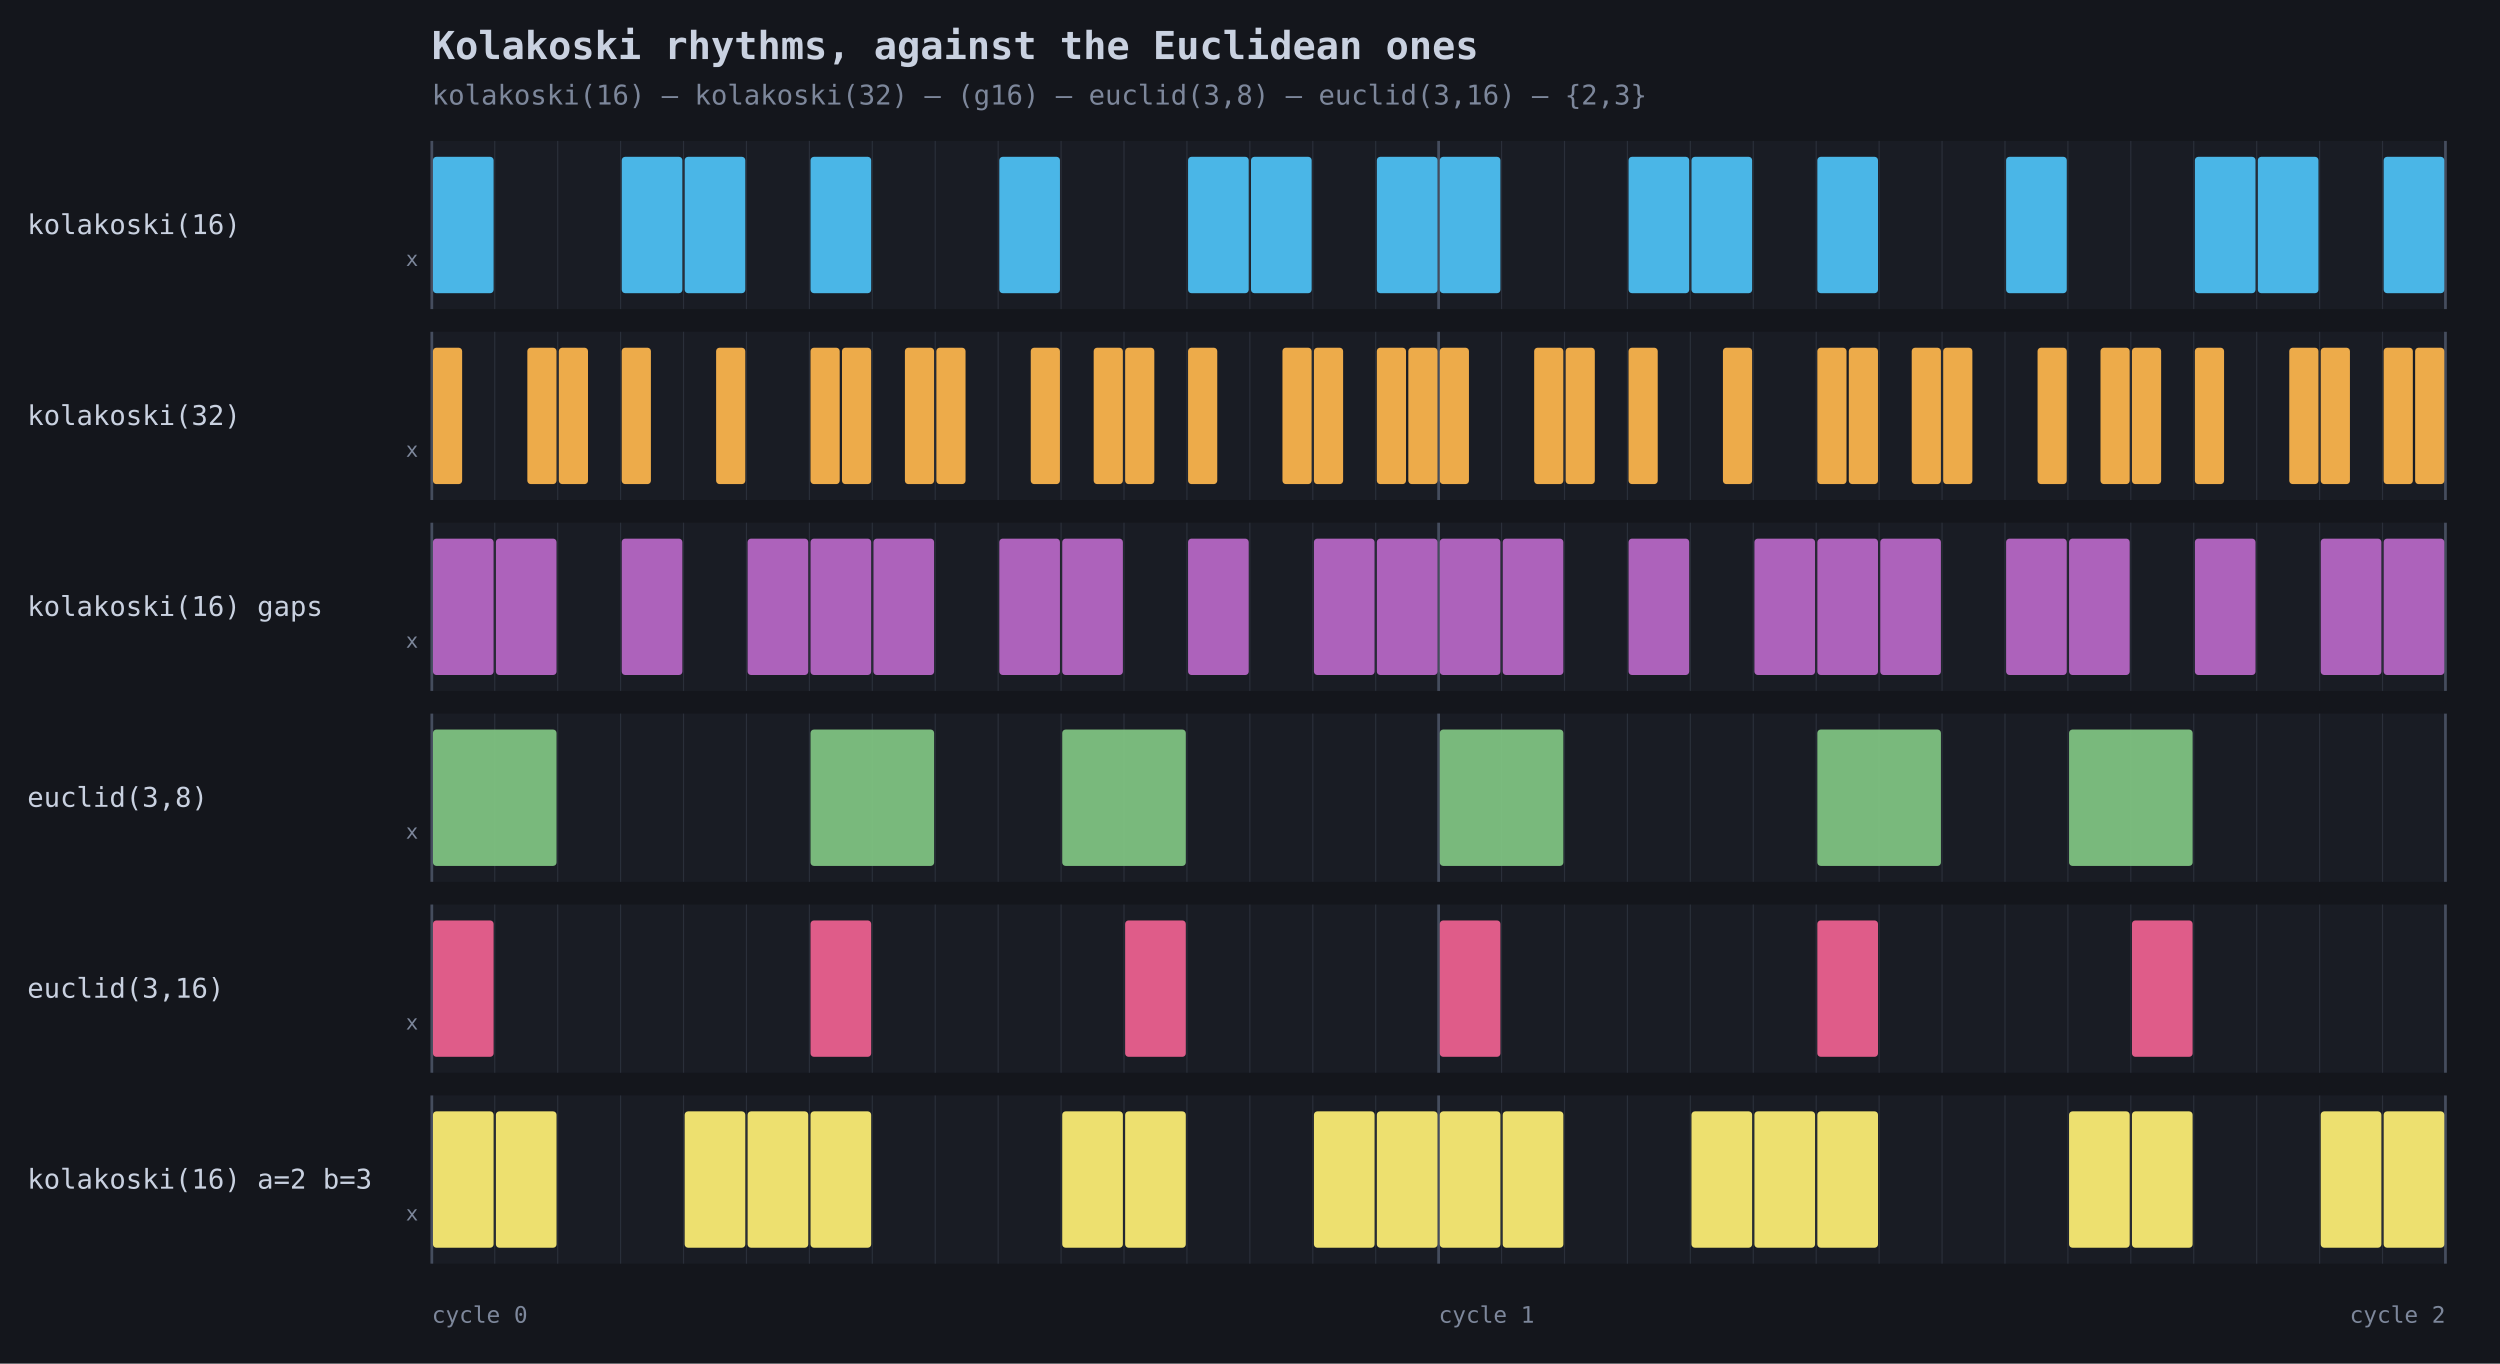
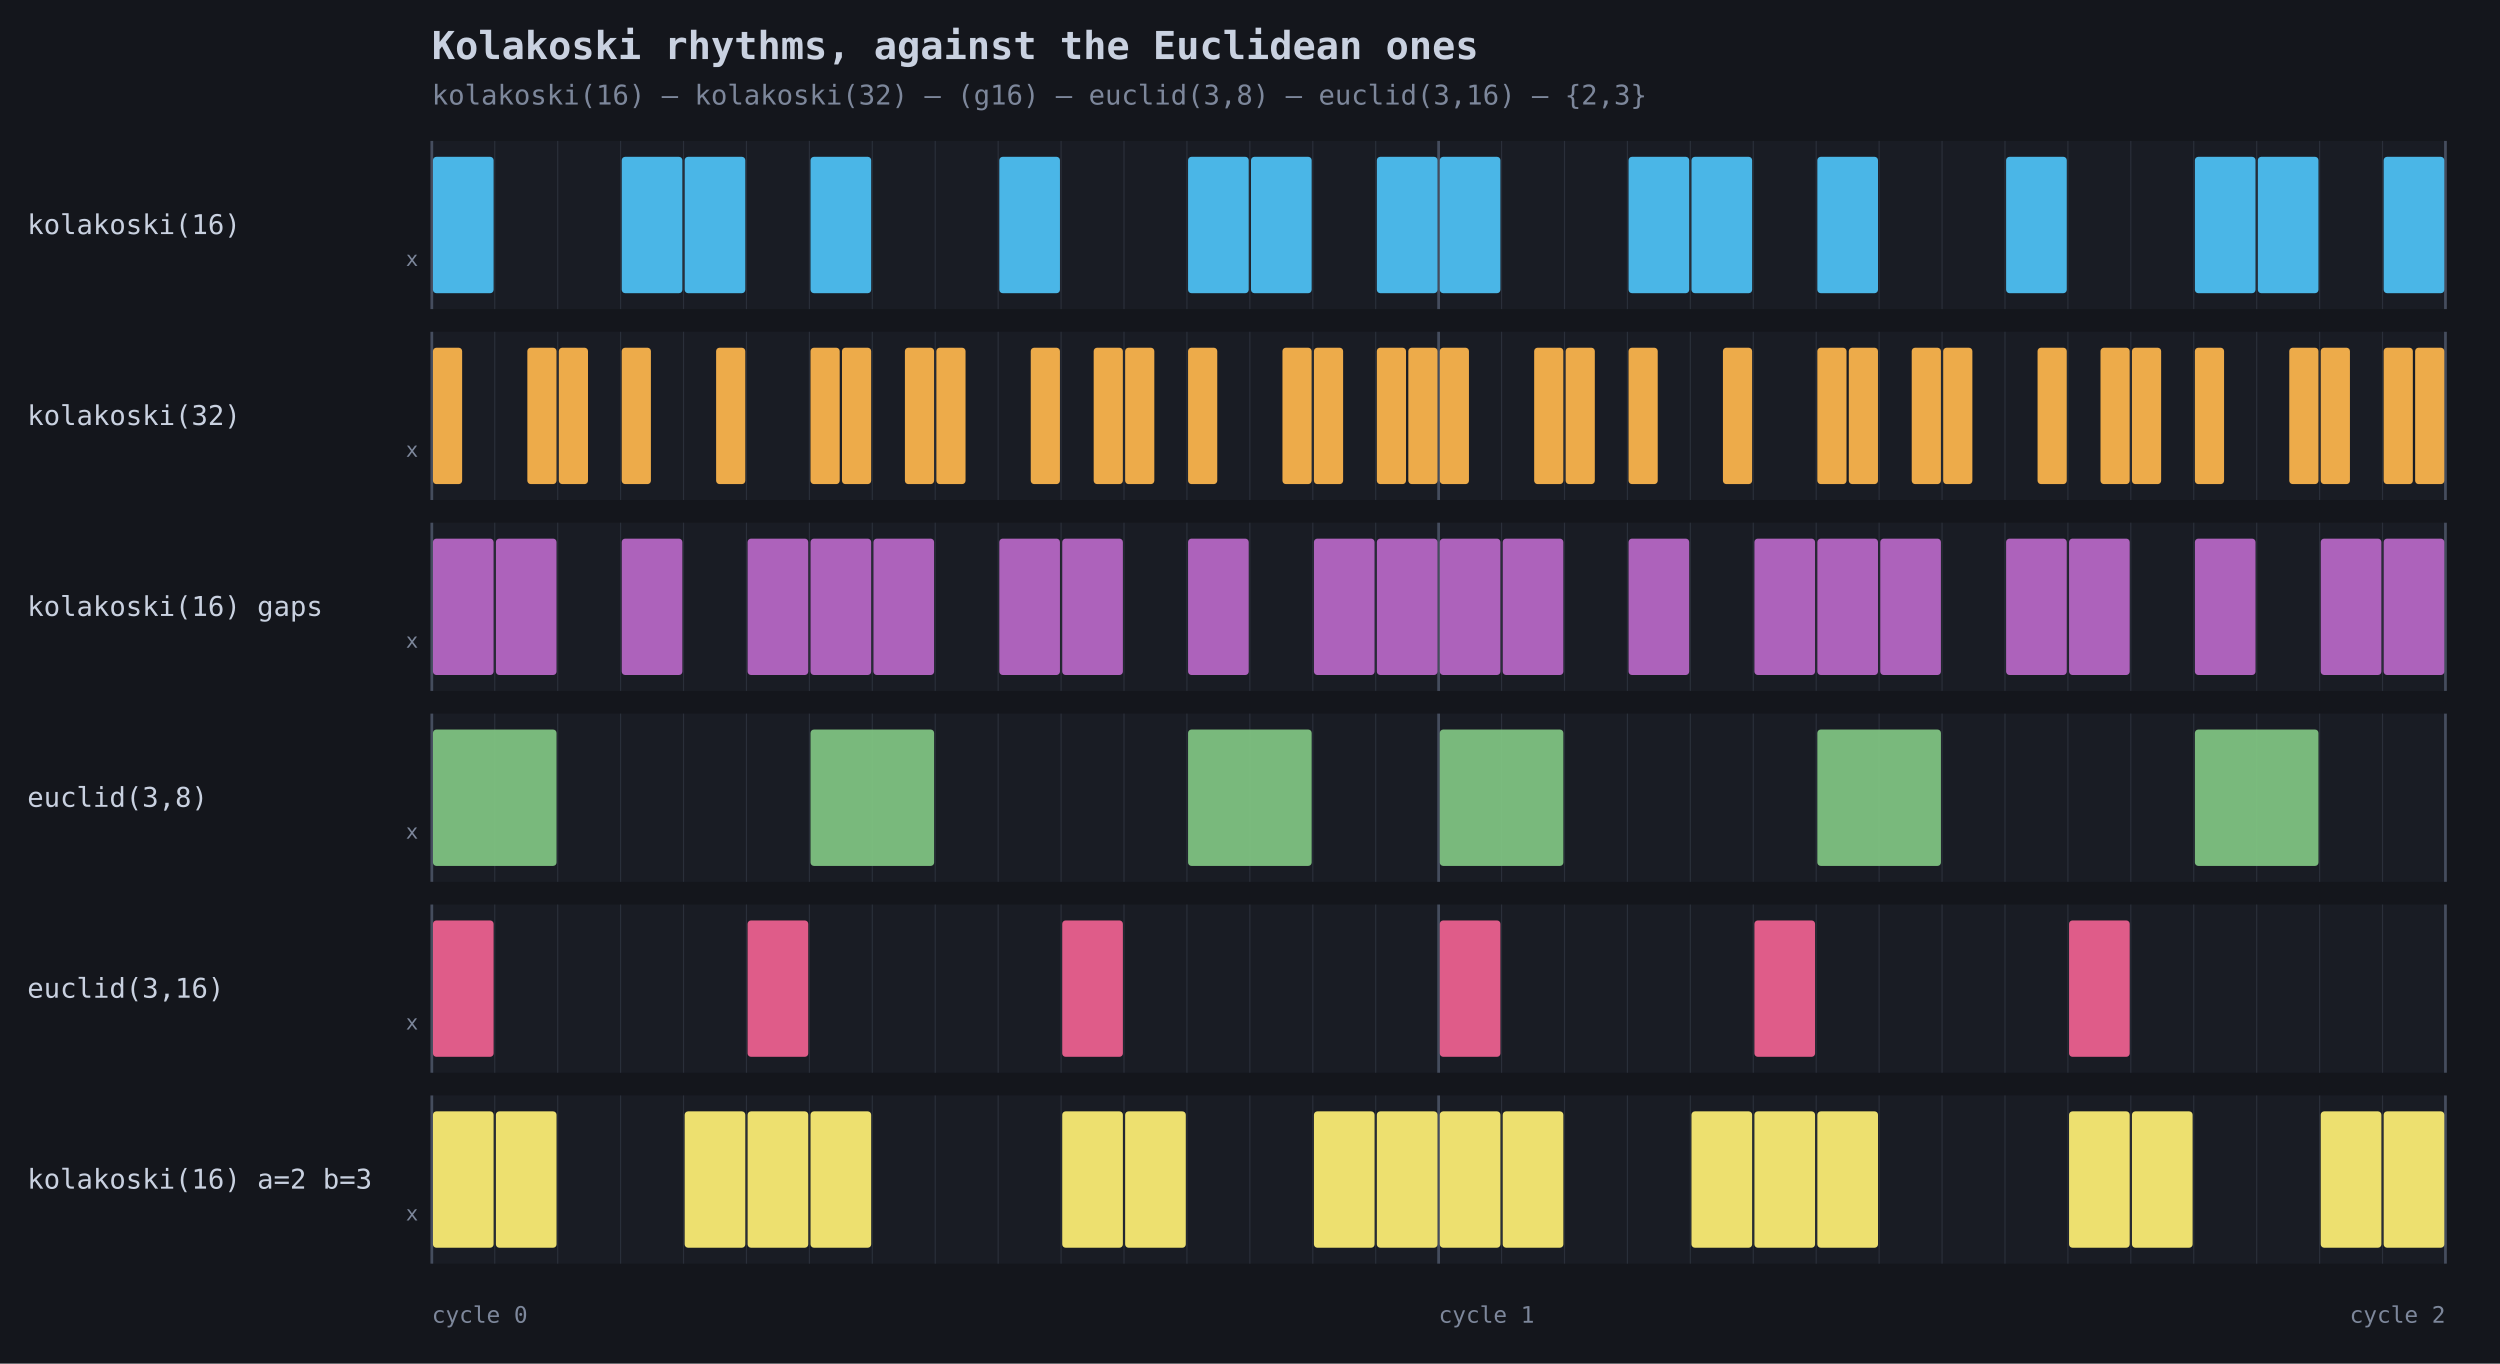
<svg xmlns="http://www.w3.org/2000/svg" width="1100" height="600" viewBox="0 0 1100 600" font-family="Iosevka, Menlo, monospace">
  <rect x="0" y="0" width="1100" height="600" fill="#14161c" />
  <text x="190" y="26" fill="#c9d1e0" font-size="17" font-weight="600" text-anchor="start">Kolakoski rhythms, against the Euclidean ones</text>
  <text x="190" y="46" fill="#7d879b" font-size="12" font-weight="400" text-anchor="start">kolakoski(16) — kolakoski(32) — (g16) — euclid(3,8) — euclid(3,16) — {2,3}</text>
  <rect x="190" y="62" width="886" height="74" fill="#191c24" />
  <line x1="190" y1="62" x2="190" y2="136" stroke="#454d5e" stroke-width="1.2" />
  <line x1="217.69" y1="62" x2="217.69" y2="136" stroke="#2a2f3a" stroke-width="0.5" />
  <line x1="245.38" y1="62" x2="245.38" y2="136" stroke="#2a2f3a" stroke-width="0.5" />
  <line x1="273.06" y1="62" x2="273.06" y2="136" stroke="#2a2f3a" stroke-width="0.5" />
  <line x1="300.75" y1="62" x2="300.75" y2="136" stroke="#2a2f3a" stroke-width="0.5" />
  <line x1="328.44" y1="62" x2="328.44" y2="136" stroke="#2a2f3a" stroke-width="0.5" />
  <line x1="356.13" y1="62" x2="356.13" y2="136" stroke="#2a2f3a" stroke-width="0.5" />
  <line x1="383.81" y1="62" x2="383.81" y2="136" stroke="#2a2f3a" stroke-width="0.5" />
  <line x1="411.50" y1="62" x2="411.50" y2="136" stroke="#2a2f3a" stroke-width="0.5" />
  <line x1="439.19" y1="62" x2="439.19" y2="136" stroke="#2a2f3a" stroke-width="0.5" />
  <line x1="466.88" y1="62" x2="466.88" y2="136" stroke="#2a2f3a" stroke-width="0.5" />
  <line x1="494.56" y1="62" x2="494.56" y2="136" stroke="#2a2f3a" stroke-width="0.5" />
  <line x1="522.25" y1="62" x2="522.25" y2="136" stroke="#2a2f3a" stroke-width="0.5" />
  <line x1="549.94" y1="62" x2="549.94" y2="136" stroke="#2a2f3a" stroke-width="0.5" />
  <line x1="577.63" y1="62" x2="577.63" y2="136" stroke="#2a2f3a" stroke-width="0.5" />
  <line x1="605.31" y1="62" x2="605.31" y2="136" stroke="#2a2f3a" stroke-width="0.5" />
  <line x1="633" y1="62" x2="633" y2="136" stroke="#454d5e" stroke-width="1.2" />
  <line x1="660.69" y1="62" x2="660.69" y2="136" stroke="#2a2f3a" stroke-width="0.5" />
  <line x1="688.38" y1="62" x2="688.38" y2="136" stroke="#2a2f3a" stroke-width="0.5" />
  <line x1="716.06" y1="62" x2="716.06" y2="136" stroke="#2a2f3a" stroke-width="0.5" />
  <line x1="743.75" y1="62" x2="743.75" y2="136" stroke="#2a2f3a" stroke-width="0.5" />
  <line x1="771.44" y1="62" x2="771.44" y2="136" stroke="#2a2f3a" stroke-width="0.5" />
  <line x1="799.13" y1="62" x2="799.13" y2="136" stroke="#2a2f3a" stroke-width="0.5" />
  <line x1="826.81" y1="62" x2="826.81" y2="136" stroke="#2a2f3a" stroke-width="0.5" />
  <line x1="854.50" y1="62" x2="854.50" y2="136" stroke="#2a2f3a" stroke-width="0.5" />
  <line x1="882.19" y1="62" x2="882.19" y2="136" stroke="#2a2f3a" stroke-width="0.5" />
  <line x1="909.88" y1="62" x2="909.88" y2="136" stroke="#2a2f3a" stroke-width="0.5" />
  <line x1="937.56" y1="62" x2="937.56" y2="136" stroke="#2a2f3a" stroke-width="0.5" />
  <line x1="965.25" y1="62" x2="965.25" y2="136" stroke="#2a2f3a" stroke-width="0.5" />
  <line x1="992.94" y1="62" x2="992.94" y2="136" stroke="#2a2f3a" stroke-width="0.5" />
  <line x1="1020.63" y1="62" x2="1020.63" y2="136" stroke="#2a2f3a" stroke-width="0.5" />
  <line x1="1048.31" y1="62" x2="1048.31" y2="136" stroke="#2a2f3a" stroke-width="0.5" />
  <line x1="1076" y1="62" x2="1076" y2="136" stroke="#454d5e" stroke-width="1.2" />
  <text x="12" y="103" fill="#c9d1e0" font-size="12" font-weight="400" text-anchor="start">kolakoski(16)</text>
  <rect x="190.50" y="69" width="26.69" height="60" rx="1.5" fill="#4fc3f7" fill-opacity="0.92" />
  <rect x="273.56" y="69" width="26.69" height="60" rx="1.5" fill="#4fc3f7" fill-opacity="0.92" />
  <rect x="301.25" y="69" width="26.69" height="60" rx="1.5" fill="#4fc3f7" fill-opacity="0.92" />
  <rect x="356.63" y="69" width="26.69" height="60" rx="1.5" fill="#4fc3f7" fill-opacity="0.92" />
  <rect x="439.69" y="69" width="26.69" height="60" rx="1.5" fill="#4fc3f7" fill-opacity="0.92" />
  <rect x="522.75" y="69" width="26.69" height="60" rx="1.5" fill="#4fc3f7" fill-opacity="0.92" />
  <rect x="550.44" y="69" width="26.69" height="60" rx="1.5" fill="#4fc3f7" fill-opacity="0.92" />
  <rect x="605.81" y="69" width="26.69" height="60" rx="1.5" fill="#4fc3f7" fill-opacity="0.92" />
  <rect x="633.50" y="69" width="26.69" height="60" rx="1.5" fill="#4fc3f7" fill-opacity="0.92" />
  <rect x="716.56" y="69" width="26.69" height="60" rx="1.5" fill="#4fc3f7" fill-opacity="0.92" />
  <rect x="744.25" y="69" width="26.69" height="60" rx="1.5" fill="#4fc3f7" fill-opacity="0.92" />
  <rect x="799.63" y="69" width="26.69" height="60" rx="1.5" fill="#4fc3f7" fill-opacity="0.92" />
  <rect x="882.69" y="69" width="26.69" height="60" rx="1.5" fill="#4fc3f7" fill-opacity="0.92" />
  <rect x="965.75" y="69" width="26.69" height="60" rx="1.5" fill="#4fc3f7" fill-opacity="0.92" />
  <rect x="993.44" y="69" width="26.69" height="60" rx="1.5" fill="#4fc3f7" fill-opacity="0.92" />
  <rect x="1048.81" y="69" width="26.69" height="60" rx="1.5" fill="#4fc3f7" fill-opacity="0.92" />
  <text x="184" y="117" fill="#7d879b" font-size="9" font-weight="400" text-anchor="end">x</text>
  <rect x="190" y="146" width="886" height="74" fill="#191c24" />
  <line x1="190" y1="146" x2="190" y2="220" stroke="#454d5e" stroke-width="1.2" />
  <line x1="217.69" y1="146" x2="217.69" y2="220" stroke="#2a2f3a" stroke-width="0.5" />
  <line x1="245.38" y1="146" x2="245.38" y2="220" stroke="#2a2f3a" stroke-width="0.5" />
  <line x1="273.06" y1="146" x2="273.06" y2="220" stroke="#2a2f3a" stroke-width="0.5" />
  <line x1="300.75" y1="146" x2="300.75" y2="220" stroke="#2a2f3a" stroke-width="0.5" />
  <line x1="328.44" y1="146" x2="328.44" y2="220" stroke="#2a2f3a" stroke-width="0.5" />
  <line x1="356.13" y1="146" x2="356.13" y2="220" stroke="#2a2f3a" stroke-width="0.5" />
  <line x1="383.81" y1="146" x2="383.81" y2="220" stroke="#2a2f3a" stroke-width="0.5" />
  <line x1="411.50" y1="146" x2="411.50" y2="220" stroke="#2a2f3a" stroke-width="0.5" />
  <line x1="439.19" y1="146" x2="439.19" y2="220" stroke="#2a2f3a" stroke-width="0.5" />
  <line x1="466.88" y1="146" x2="466.88" y2="220" stroke="#2a2f3a" stroke-width="0.5" />
  <line x1="494.56" y1="146" x2="494.56" y2="220" stroke="#2a2f3a" stroke-width="0.5" />
  <line x1="522.25" y1="146" x2="522.25" y2="220" stroke="#2a2f3a" stroke-width="0.5" />
  <line x1="549.94" y1="146" x2="549.94" y2="220" stroke="#2a2f3a" stroke-width="0.5" />
  <line x1="577.63" y1="146" x2="577.63" y2="220" stroke="#2a2f3a" stroke-width="0.5" />
  <line x1="605.31" y1="146" x2="605.31" y2="220" stroke="#2a2f3a" stroke-width="0.5" />
  <line x1="633" y1="146" x2="633" y2="220" stroke="#454d5e" stroke-width="1.2" />
  <line x1="660.69" y1="146" x2="660.69" y2="220" stroke="#2a2f3a" stroke-width="0.5" />
  <line x1="688.38" y1="146" x2="688.38" y2="220" stroke="#2a2f3a" stroke-width="0.5" />
  <line x1="716.06" y1="146" x2="716.06" y2="220" stroke="#2a2f3a" stroke-width="0.5" />
  <line x1="743.75" y1="146" x2="743.75" y2="220" stroke="#2a2f3a" stroke-width="0.5" />
  <line x1="771.44" y1="146" x2="771.44" y2="220" stroke="#2a2f3a" stroke-width="0.5" />
  <line x1="799.13" y1="146" x2="799.13" y2="220" stroke="#2a2f3a" stroke-width="0.5" />
  <line x1="826.81" y1="146" x2="826.81" y2="220" stroke="#2a2f3a" stroke-width="0.5" />
  <line x1="854.50" y1="146" x2="854.50" y2="220" stroke="#2a2f3a" stroke-width="0.5" />
  <line x1="882.19" y1="146" x2="882.19" y2="220" stroke="#2a2f3a" stroke-width="0.5" />
  <line x1="909.88" y1="146" x2="909.88" y2="220" stroke="#2a2f3a" stroke-width="0.5" />
  <line x1="937.56" y1="146" x2="937.56" y2="220" stroke="#2a2f3a" stroke-width="0.5" />
  <line x1="965.25" y1="146" x2="965.25" y2="220" stroke="#2a2f3a" stroke-width="0.5" />
  <line x1="992.94" y1="146" x2="992.94" y2="220" stroke="#2a2f3a" stroke-width="0.5" />
  <line x1="1020.63" y1="146" x2="1020.63" y2="220" stroke="#2a2f3a" stroke-width="0.5" />
  <line x1="1048.31" y1="146" x2="1048.31" y2="220" stroke="#2a2f3a" stroke-width="0.5" />
  <line x1="1076" y1="146" x2="1076" y2="220" stroke="#454d5e" stroke-width="1.2" />
  <text x="12" y="187" fill="#c9d1e0" font-size="12" font-weight="400" text-anchor="start">kolakoski(32)</text>
  <rect x="190.50" y="153" width="12.84" height="60" rx="1.5" fill="#ffb74d" fill-opacity="0.92" />
  <rect x="232.03" y="153" width="12.84" height="60" rx="1.5" fill="#ffb74d" fill-opacity="0.92" />
  <rect x="245.88" y="153" width="12.84" height="60" rx="1.5" fill="#ffb74d" fill-opacity="0.92" />
  <rect x="273.56" y="153" width="12.84" height="60" rx="1.5" fill="#ffb74d" fill-opacity="0.92" />
  <rect x="315.09" y="153" width="12.84" height="60" rx="1.5" fill="#ffb74d" fill-opacity="0.92" />
  <rect x="356.63" y="153" width="12.84" height="60" rx="1.5" fill="#ffb74d" fill-opacity="0.92" />
  <rect x="370.47" y="153" width="12.84" height="60" rx="1.5" fill="#ffb74d" fill-opacity="0.92" />
  <rect x="398.16" y="153" width="12.84" height="60" rx="1.5" fill="#ffb74d" fill-opacity="0.92" />
  <rect x="412" y="153" width="12.84" height="60" rx="1.5" fill="#ffb74d" fill-opacity="0.92" />
  <rect x="453.53" y="153" width="12.84" height="60" rx="1.5" fill="#ffb74d" fill-opacity="0.92" />
  <rect x="481.22" y="153" width="12.84" height="60" rx="1.5" fill="#ffb74d" fill-opacity="0.92" />
  <rect x="495.06" y="153" width="12.84" height="60" rx="1.5" fill="#ffb74d" fill-opacity="0.92" />
  <rect x="522.75" y="153" width="12.84" height="60" rx="1.5" fill="#ffb74d" fill-opacity="0.92" />
  <rect x="564.28" y="153" width="12.84" height="60" rx="1.5" fill="#ffb74d" fill-opacity="0.92" />
  <rect x="578.13" y="153" width="12.84" height="60" rx="1.5" fill="#ffb74d" fill-opacity="0.92" />
  <rect x="605.81" y="153" width="12.84" height="60" rx="1.5" fill="#ffb74d" fill-opacity="0.92" />
  <rect x="619.66" y="153" width="12.84" height="60" rx="1.5" fill="#ffb74d" fill-opacity="0.92" />
  <rect x="633.50" y="153" width="12.84" height="60" rx="1.5" fill="#ffb74d" fill-opacity="0.92" />
  <rect x="675.03" y="153" width="12.84" height="60" rx="1.5" fill="#ffb74d" fill-opacity="0.92" />
  <rect x="688.88" y="153" width="12.84" height="60" rx="1.5" fill="#ffb74d" fill-opacity="0.92" />
  <rect x="716.56" y="153" width="12.84" height="60" rx="1.5" fill="#ffb74d" fill-opacity="0.92" />
  <rect x="758.09" y="153" width="12.84" height="60" rx="1.5" fill="#ffb74d" fill-opacity="0.92" />
  <rect x="799.63" y="153" width="12.84" height="60" rx="1.5" fill="#ffb74d" fill-opacity="0.92" />
  <rect x="813.47" y="153" width="12.84" height="60" rx="1.5" fill="#ffb74d" fill-opacity="0.92" />
  <rect x="841.16" y="153" width="12.84" height="60" rx="1.5" fill="#ffb74d" fill-opacity="0.92" />
  <rect x="855" y="153" width="12.84" height="60" rx="1.5" fill="#ffb74d" fill-opacity="0.92" />
  <rect x="896.53" y="153" width="12.84" height="60" rx="1.5" fill="#ffb74d" fill-opacity="0.92" />
  <rect x="924.22" y="153" width="12.84" height="60" rx="1.5" fill="#ffb74d" fill-opacity="0.92" />
  <rect x="938.06" y="153" width="12.84" height="60" rx="1.5" fill="#ffb74d" fill-opacity="0.92" />
  <rect x="965.75" y="153" width="12.84" height="60" rx="1.5" fill="#ffb74d" fill-opacity="0.92" />
  <rect x="1007.28" y="153" width="12.84" height="60" rx="1.5" fill="#ffb74d" fill-opacity="0.92" />
  <rect x="1021.13" y="153" width="12.84" height="60" rx="1.5" fill="#ffb74d" fill-opacity="0.92" />
  <rect x="1048.81" y="153" width="12.84" height="60" rx="1.5" fill="#ffb74d" fill-opacity="0.92" />
  <rect x="1062.66" y="153" width="12.84" height="60" rx="1.5" fill="#ffb74d" fill-opacity="0.92" />
  <text x="184" y="201" fill="#7d879b" font-size="9" font-weight="400" text-anchor="end">x</text>
  <rect x="190" y="230" width="886" height="74" fill="#191c24" />
  <line x1="190" y1="230" x2="190" y2="304" stroke="#454d5e" stroke-width="1.2" />
  <line x1="217.69" y1="230" x2="217.69" y2="304" stroke="#2a2f3a" stroke-width="0.5" />
  <line x1="245.38" y1="230" x2="245.38" y2="304" stroke="#2a2f3a" stroke-width="0.5" />
  <line x1="273.06" y1="230" x2="273.06" y2="304" stroke="#2a2f3a" stroke-width="0.5" />
  <line x1="300.75" y1="230" x2="300.75" y2="304" stroke="#2a2f3a" stroke-width="0.5" />
  <line x1="328.44" y1="230" x2="328.44" y2="304" stroke="#2a2f3a" stroke-width="0.5" />
  <line x1="356.13" y1="230" x2="356.13" y2="304" stroke="#2a2f3a" stroke-width="0.5" />
  <line x1="383.81" y1="230" x2="383.81" y2="304" stroke="#2a2f3a" stroke-width="0.5" />
  <line x1="411.50" y1="230" x2="411.50" y2="304" stroke="#2a2f3a" stroke-width="0.5" />
  <line x1="439.19" y1="230" x2="439.19" y2="304" stroke="#2a2f3a" stroke-width="0.5" />
  <line x1="466.88" y1="230" x2="466.88" y2="304" stroke="#2a2f3a" stroke-width="0.5" />
  <line x1="494.56" y1="230" x2="494.56" y2="304" stroke="#2a2f3a" stroke-width="0.5" />
  <line x1="522.25" y1="230" x2="522.25" y2="304" stroke="#2a2f3a" stroke-width="0.5" />
  <line x1="549.94" y1="230" x2="549.94" y2="304" stroke="#2a2f3a" stroke-width="0.5" />
  <line x1="577.63" y1="230" x2="577.63" y2="304" stroke="#2a2f3a" stroke-width="0.5" />
  <line x1="605.31" y1="230" x2="605.31" y2="304" stroke="#2a2f3a" stroke-width="0.5" />
  <line x1="633" y1="230" x2="633" y2="304" stroke="#454d5e" stroke-width="1.2" />
  <line x1="660.69" y1="230" x2="660.69" y2="304" stroke="#2a2f3a" stroke-width="0.5" />
  <line x1="688.38" y1="230" x2="688.38" y2="304" stroke="#2a2f3a" stroke-width="0.5" />
  <line x1="716.06" y1="230" x2="716.06" y2="304" stroke="#2a2f3a" stroke-width="0.5" />
  <line x1="743.75" y1="230" x2="743.75" y2="304" stroke="#2a2f3a" stroke-width="0.5" />
  <line x1="771.44" y1="230" x2="771.44" y2="304" stroke="#2a2f3a" stroke-width="0.5" />
  <line x1="799.13" y1="230" x2="799.13" y2="304" stroke="#2a2f3a" stroke-width="0.5" />
  <line x1="826.81" y1="230" x2="826.81" y2="304" stroke="#2a2f3a" stroke-width="0.5" />
  <line x1="854.50" y1="230" x2="854.50" y2="304" stroke="#2a2f3a" stroke-width="0.5" />
  <line x1="882.19" y1="230" x2="882.19" y2="304" stroke="#2a2f3a" stroke-width="0.5" />
  <line x1="909.88" y1="230" x2="909.88" y2="304" stroke="#2a2f3a" stroke-width="0.5" />
  <line x1="937.56" y1="230" x2="937.56" y2="304" stroke="#2a2f3a" stroke-width="0.5" />
  <line x1="965.25" y1="230" x2="965.25" y2="304" stroke="#2a2f3a" stroke-width="0.5" />
  <line x1="992.94" y1="230" x2="992.94" y2="304" stroke="#2a2f3a" stroke-width="0.5" />
  <line x1="1020.63" y1="230" x2="1020.63" y2="304" stroke="#2a2f3a" stroke-width="0.5" />
  <line x1="1048.31" y1="230" x2="1048.31" y2="304" stroke="#2a2f3a" stroke-width="0.5" />
  <line x1="1076" y1="230" x2="1076" y2="304" stroke="#454d5e" stroke-width="1.2" />
  <text x="12" y="271" fill="#c9d1e0" font-size="12" font-weight="400" text-anchor="start">kolakoski(16) gaps</text>
  <rect x="190.50" y="237" width="26.69" height="60" rx="1.5" fill="#ba68c8" fill-opacity="0.92" />
  <rect x="218.19" y="237" width="26.69" height="60" rx="1.5" fill="#ba68c8" fill-opacity="0.92" />
  <rect x="273.56" y="237" width="26.69" height="60" rx="1.5" fill="#ba68c8" fill-opacity="0.92" />
  <rect x="328.94" y="237" width="26.69" height="60" rx="1.5" fill="#ba68c8" fill-opacity="0.92" />
  <rect x="356.63" y="237" width="26.69" height="60" rx="1.5" fill="#ba68c8" fill-opacity="0.92" />
  <rect x="384.31" y="237" width="26.69" height="60" rx="1.5" fill="#ba68c8" fill-opacity="0.92" />
  <rect x="439.69" y="237" width="26.69" height="60" rx="1.5" fill="#ba68c8" fill-opacity="0.92" />
  <rect x="467.38" y="237" width="26.69" height="60" rx="1.5" fill="#ba68c8" fill-opacity="0.92" />
  <rect x="522.75" y="237" width="26.69" height="60" rx="1.5" fill="#ba68c8" fill-opacity="0.92" />
  <rect x="578.13" y="237" width="26.69" height="60" rx="1.5" fill="#ba68c8" fill-opacity="0.92" />
  <rect x="605.81" y="237" width="26.69" height="60" rx="1.5" fill="#ba68c8" fill-opacity="0.92" />
  <rect x="633.50" y="237" width="26.69" height="60" rx="1.5" fill="#ba68c8" fill-opacity="0.92" />
  <rect x="661.19" y="237" width="26.69" height="60" rx="1.5" fill="#ba68c8" fill-opacity="0.92" />
  <rect x="716.56" y="237" width="26.69" height="60" rx="1.5" fill="#ba68c8" fill-opacity="0.92" />
  <rect x="771.94" y="237" width="26.69" height="60" rx="1.5" fill="#ba68c8" fill-opacity="0.92" />
  <rect x="799.63" y="237" width="26.69" height="60" rx="1.5" fill="#ba68c8" fill-opacity="0.92" />
  <rect x="827.31" y="237" width="26.69" height="60" rx="1.5" fill="#ba68c8" fill-opacity="0.92" />
  <rect x="882.69" y="237" width="26.69" height="60" rx="1.5" fill="#ba68c8" fill-opacity="0.92" />
  <rect x="910.38" y="237" width="26.69" height="60" rx="1.5" fill="#ba68c8" fill-opacity="0.92" />
  <rect x="965.75" y="237" width="26.69" height="60" rx="1.5" fill="#ba68c8" fill-opacity="0.92" />
  <rect x="1021.13" y="237" width="26.69" height="60" rx="1.5" fill="#ba68c8" fill-opacity="0.92" />
  <rect x="1048.81" y="237" width="26.69" height="60" rx="1.5" fill="#ba68c8" fill-opacity="0.92" />
  <text x="184" y="285" fill="#7d879b" font-size="9" font-weight="400" text-anchor="end">x</text>
  <rect x="190" y="314" width="886" height="74" fill="#191c24" />
  <line x1="190" y1="314" x2="190" y2="388" stroke="#454d5e" stroke-width="1.2" />
  <line x1="217.69" y1="314" x2="217.69" y2="388" stroke="#2a2f3a" stroke-width="0.5" />
  <line x1="245.38" y1="314" x2="245.38" y2="388" stroke="#2a2f3a" stroke-width="0.5" />
  <line x1="273.06" y1="314" x2="273.06" y2="388" stroke="#2a2f3a" stroke-width="0.5" />
  <line x1="300.75" y1="314" x2="300.75" y2="388" stroke="#2a2f3a" stroke-width="0.5" />
  <line x1="328.44" y1="314" x2="328.44" y2="388" stroke="#2a2f3a" stroke-width="0.5" />
  <line x1="356.13" y1="314" x2="356.13" y2="388" stroke="#2a2f3a" stroke-width="0.5" />
  <line x1="383.81" y1="314" x2="383.81" y2="388" stroke="#2a2f3a" stroke-width="0.5" />
  <line x1="411.50" y1="314" x2="411.50" y2="388" stroke="#2a2f3a" stroke-width="0.5" />
  <line x1="439.19" y1="314" x2="439.19" y2="388" stroke="#2a2f3a" stroke-width="0.5" />
  <line x1="466.88" y1="314" x2="466.88" y2="388" stroke="#2a2f3a" stroke-width="0.5" />
  <line x1="494.56" y1="314" x2="494.56" y2="388" stroke="#2a2f3a" stroke-width="0.5" />
  <line x1="522.25" y1="314" x2="522.25" y2="388" stroke="#2a2f3a" stroke-width="0.5" />
  <line x1="549.94" y1="314" x2="549.94" y2="388" stroke="#2a2f3a" stroke-width="0.5" />
  <line x1="577.63" y1="314" x2="577.63" y2="388" stroke="#2a2f3a" stroke-width="0.5" />
  <line x1="605.31" y1="314" x2="605.31" y2="388" stroke="#2a2f3a" stroke-width="0.5" />
  <line x1="633" y1="314" x2="633" y2="388" stroke="#454d5e" stroke-width="1.2" />
  <line x1="660.69" y1="314" x2="660.69" y2="388" stroke="#2a2f3a" stroke-width="0.5" />
  <line x1="688.38" y1="314" x2="688.38" y2="388" stroke="#2a2f3a" stroke-width="0.5" />
  <line x1="716.06" y1="314" x2="716.06" y2="388" stroke="#2a2f3a" stroke-width="0.5" />
  <line x1="743.75" y1="314" x2="743.75" y2="388" stroke="#2a2f3a" stroke-width="0.5" />
  <line x1="771.44" y1="314" x2="771.44" y2="388" stroke="#2a2f3a" stroke-width="0.5" />
  <line x1="799.13" y1="314" x2="799.13" y2="388" stroke="#2a2f3a" stroke-width="0.5" />
  <line x1="826.81" y1="314" x2="826.81" y2="388" stroke="#2a2f3a" stroke-width="0.5" />
  <line x1="854.50" y1="314" x2="854.50" y2="388" stroke="#2a2f3a" stroke-width="0.5" />
  <line x1="882.19" y1="314" x2="882.19" y2="388" stroke="#2a2f3a" stroke-width="0.5" />
  <line x1="909.88" y1="314" x2="909.88" y2="388" stroke="#2a2f3a" stroke-width="0.5" />
  <line x1="937.56" y1="314" x2="937.56" y2="388" stroke="#2a2f3a" stroke-width="0.5" />
  <line x1="965.25" y1="314" x2="965.25" y2="388" stroke="#2a2f3a" stroke-width="0.5" />
  <line x1="992.94" y1="314" x2="992.94" y2="388" stroke="#2a2f3a" stroke-width="0.5" />
  <line x1="1020.63" y1="314" x2="1020.63" y2="388" stroke="#2a2f3a" stroke-width="0.5" />
  <line x1="1048.31" y1="314" x2="1048.31" y2="388" stroke="#2a2f3a" stroke-width="0.5" />
  <line x1="1076" y1="314" x2="1076" y2="388" stroke="#454d5e" stroke-width="1.2" />
  <text x="12" y="355" fill="#c9d1e0" font-size="12" font-weight="400" text-anchor="start">euclid(3,8)</text>
  <rect x="190.50" y="321" width="54.38" height="60" rx="1.5" fill="#81c784" fill-opacity="0.92" />
  <rect x="356.63" y="321" width="54.38" height="60" rx="1.5" fill="#81c784" fill-opacity="0.92" />
-   <rect x="467.38" y="321" width="54.38" height="60" rx="1.5" fill="#81c784" fill-opacity="0.92" />
+   <rect x="522.75" y="321" width="54.38" height="60" rx="1.5" fill="#81c784" fill-opacity="0.92" />
  <rect x="633.50" y="321" width="54.38" height="60" rx="1.5" fill="#81c784" fill-opacity="0.92" />
  <rect x="799.63" y="321" width="54.38" height="60" rx="1.5" fill="#81c784" fill-opacity="0.92" />
-   <rect x="910.38" y="321" width="54.38" height="60" rx="1.5" fill="#81c784" fill-opacity="0.92" />
+   <rect x="965.75" y="321" width="54.38" height="60" rx="1.5" fill="#81c784" fill-opacity="0.92" />
  <text x="184" y="369" fill="#7d879b" font-size="9" font-weight="400" text-anchor="end">x</text>
  <rect x="190" y="398" width="886" height="74" fill="#191c24" />
  <line x1="190" y1="398" x2="190" y2="472" stroke="#454d5e" stroke-width="1.2" />
  <line x1="217.69" y1="398" x2="217.69" y2="472" stroke="#2a2f3a" stroke-width="0.5" />
  <line x1="245.38" y1="398" x2="245.38" y2="472" stroke="#2a2f3a" stroke-width="0.5" />
  <line x1="273.06" y1="398" x2="273.06" y2="472" stroke="#2a2f3a" stroke-width="0.5" />
  <line x1="300.75" y1="398" x2="300.75" y2="472" stroke="#2a2f3a" stroke-width="0.5" />
  <line x1="328.44" y1="398" x2="328.44" y2="472" stroke="#2a2f3a" stroke-width="0.5" />
  <line x1="356.13" y1="398" x2="356.13" y2="472" stroke="#2a2f3a" stroke-width="0.5" />
  <line x1="383.81" y1="398" x2="383.81" y2="472" stroke="#2a2f3a" stroke-width="0.5" />
  <line x1="411.50" y1="398" x2="411.50" y2="472" stroke="#2a2f3a" stroke-width="0.5" />
  <line x1="439.19" y1="398" x2="439.19" y2="472" stroke="#2a2f3a" stroke-width="0.5" />
  <line x1="466.88" y1="398" x2="466.88" y2="472" stroke="#2a2f3a" stroke-width="0.5" />
  <line x1="494.56" y1="398" x2="494.56" y2="472" stroke="#2a2f3a" stroke-width="0.5" />
  <line x1="522.25" y1="398" x2="522.25" y2="472" stroke="#2a2f3a" stroke-width="0.5" />
  <line x1="549.94" y1="398" x2="549.94" y2="472" stroke="#2a2f3a" stroke-width="0.5" />
  <line x1="577.63" y1="398" x2="577.63" y2="472" stroke="#2a2f3a" stroke-width="0.5" />
  <line x1="605.31" y1="398" x2="605.31" y2="472" stroke="#2a2f3a" stroke-width="0.5" />
  <line x1="633" y1="398" x2="633" y2="472" stroke="#454d5e" stroke-width="1.2" />
  <line x1="660.69" y1="398" x2="660.69" y2="472" stroke="#2a2f3a" stroke-width="0.5" />
  <line x1="688.38" y1="398" x2="688.38" y2="472" stroke="#2a2f3a" stroke-width="0.5" />
  <line x1="716.06" y1="398" x2="716.06" y2="472" stroke="#2a2f3a" stroke-width="0.5" />
  <line x1="743.75" y1="398" x2="743.75" y2="472" stroke="#2a2f3a" stroke-width="0.5" />
  <line x1="771.44" y1="398" x2="771.44" y2="472" stroke="#2a2f3a" stroke-width="0.5" />
  <line x1="799.13" y1="398" x2="799.13" y2="472" stroke="#2a2f3a" stroke-width="0.5" />
  <line x1="826.81" y1="398" x2="826.81" y2="472" stroke="#2a2f3a" stroke-width="0.5" />
  <line x1="854.50" y1="398" x2="854.50" y2="472" stroke="#2a2f3a" stroke-width="0.5" />
  <line x1="882.19" y1="398" x2="882.19" y2="472" stroke="#2a2f3a" stroke-width="0.5" />
  <line x1="909.88" y1="398" x2="909.88" y2="472" stroke="#2a2f3a" stroke-width="0.5" />
  <line x1="937.56" y1="398" x2="937.56" y2="472" stroke="#2a2f3a" stroke-width="0.5" />
  <line x1="965.25" y1="398" x2="965.25" y2="472" stroke="#2a2f3a" stroke-width="0.5" />
  <line x1="992.94" y1="398" x2="992.94" y2="472" stroke="#2a2f3a" stroke-width="0.5" />
  <line x1="1020.63" y1="398" x2="1020.63" y2="472" stroke="#2a2f3a" stroke-width="0.5" />
  <line x1="1048.31" y1="398" x2="1048.31" y2="472" stroke="#2a2f3a" stroke-width="0.5" />
  <line x1="1076" y1="398" x2="1076" y2="472" stroke="#454d5e" stroke-width="1.2" />
  <text x="12" y="439" fill="#c9d1e0" font-size="12" font-weight="400" text-anchor="start">euclid(3,16)</text>
  <rect x="190.50" y="405" width="26.69" height="60" rx="1.5" fill="#f06292" fill-opacity="0.92" />
-   <rect x="356.63" y="405" width="26.69" height="60" rx="1.5" fill="#f06292" fill-opacity="0.92" />
-   <rect x="495.06" y="405" width="26.69" height="60" rx="1.5" fill="#f06292" fill-opacity="0.92" />
+   <rect x="328.94" y="405" width="26.69" height="60" rx="1.5" fill="#f06292" fill-opacity="0.92" />
+   <rect x="467.38" y="405" width="26.69" height="60" rx="1.5" fill="#f06292" fill-opacity="0.92" />
  <rect x="633.50" y="405" width="26.69" height="60" rx="1.5" fill="#f06292" fill-opacity="0.92" />
-   <rect x="799.63" y="405" width="26.69" height="60" rx="1.5" fill="#f06292" fill-opacity="0.92" />
-   <rect x="938.06" y="405" width="26.69" height="60" rx="1.5" fill="#f06292" fill-opacity="0.92" />
+   <rect x="771.94" y="405" width="26.69" height="60" rx="1.5" fill="#f06292" fill-opacity="0.92" />
+   <rect x="910.38" y="405" width="26.69" height="60" rx="1.5" fill="#f06292" fill-opacity="0.92" />
  <text x="184" y="453" fill="#7d879b" font-size="9" font-weight="400" text-anchor="end">x</text>
  <rect x="190" y="482" width="886" height="74" fill="#191c24" />
  <line x1="190" y1="482" x2="190" y2="556" stroke="#454d5e" stroke-width="1.2" />
  <line x1="217.69" y1="482" x2="217.69" y2="556" stroke="#2a2f3a" stroke-width="0.5" />
  <line x1="245.38" y1="482" x2="245.38" y2="556" stroke="#2a2f3a" stroke-width="0.5" />
  <line x1="273.06" y1="482" x2="273.06" y2="556" stroke="#2a2f3a" stroke-width="0.5" />
  <line x1="300.75" y1="482" x2="300.75" y2="556" stroke="#2a2f3a" stroke-width="0.5" />
  <line x1="328.44" y1="482" x2="328.44" y2="556" stroke="#2a2f3a" stroke-width="0.5" />
  <line x1="356.13" y1="482" x2="356.13" y2="556" stroke="#2a2f3a" stroke-width="0.5" />
  <line x1="383.81" y1="482" x2="383.81" y2="556" stroke="#2a2f3a" stroke-width="0.5" />
  <line x1="411.50" y1="482" x2="411.50" y2="556" stroke="#2a2f3a" stroke-width="0.5" />
  <line x1="439.19" y1="482" x2="439.19" y2="556" stroke="#2a2f3a" stroke-width="0.5" />
  <line x1="466.88" y1="482" x2="466.88" y2="556" stroke="#2a2f3a" stroke-width="0.5" />
  <line x1="494.56" y1="482" x2="494.56" y2="556" stroke="#2a2f3a" stroke-width="0.5" />
  <line x1="522.25" y1="482" x2="522.25" y2="556" stroke="#2a2f3a" stroke-width="0.5" />
  <line x1="549.94" y1="482" x2="549.94" y2="556" stroke="#2a2f3a" stroke-width="0.5" />
  <line x1="577.63" y1="482" x2="577.63" y2="556" stroke="#2a2f3a" stroke-width="0.5" />
  <line x1="605.31" y1="482" x2="605.31" y2="556" stroke="#2a2f3a" stroke-width="0.5" />
  <line x1="633" y1="482" x2="633" y2="556" stroke="#454d5e" stroke-width="1.2" />
  <line x1="660.69" y1="482" x2="660.69" y2="556" stroke="#2a2f3a" stroke-width="0.5" />
  <line x1="688.38" y1="482" x2="688.38" y2="556" stroke="#2a2f3a" stroke-width="0.5" />
  <line x1="716.06" y1="482" x2="716.06" y2="556" stroke="#2a2f3a" stroke-width="0.5" />
  <line x1="743.75" y1="482" x2="743.75" y2="556" stroke="#2a2f3a" stroke-width="0.5" />
  <line x1="771.44" y1="482" x2="771.44" y2="556" stroke="#2a2f3a" stroke-width="0.5" />
  <line x1="799.13" y1="482" x2="799.13" y2="556" stroke="#2a2f3a" stroke-width="0.5" />
  <line x1="826.81" y1="482" x2="826.81" y2="556" stroke="#2a2f3a" stroke-width="0.5" />
  <line x1="854.50" y1="482" x2="854.50" y2="556" stroke="#2a2f3a" stroke-width="0.5" />
  <line x1="882.19" y1="482" x2="882.19" y2="556" stroke="#2a2f3a" stroke-width="0.5" />
  <line x1="909.88" y1="482" x2="909.88" y2="556" stroke="#2a2f3a" stroke-width="0.5" />
  <line x1="937.56" y1="482" x2="937.56" y2="556" stroke="#2a2f3a" stroke-width="0.5" />
  <line x1="965.25" y1="482" x2="965.25" y2="556" stroke="#2a2f3a" stroke-width="0.5" />
  <line x1="992.94" y1="482" x2="992.94" y2="556" stroke="#2a2f3a" stroke-width="0.5" />
  <line x1="1020.63" y1="482" x2="1020.63" y2="556" stroke="#2a2f3a" stroke-width="0.5" />
  <line x1="1048.31" y1="482" x2="1048.31" y2="556" stroke="#2a2f3a" stroke-width="0.5" />
  <line x1="1076" y1="482" x2="1076" y2="556" stroke="#454d5e" stroke-width="1.2" />
  <text x="12" y="523" fill="#c9d1e0" font-size="12" font-weight="400" text-anchor="start">kolakoski(16) a=2 b=3</text>
  <rect x="190.50" y="489" width="26.69" height="60" rx="1.5" fill="#fff176" fill-opacity="0.92" />
  <rect x="218.19" y="489" width="26.69" height="60" rx="1.5" fill="#fff176" fill-opacity="0.92" />
  <rect x="301.25" y="489" width="26.69" height="60" rx="1.5" fill="#fff176" fill-opacity="0.92" />
  <rect x="328.94" y="489" width="26.69" height="60" rx="1.5" fill="#fff176" fill-opacity="0.92" />
  <rect x="356.63" y="489" width="26.69" height="60" rx="1.5" fill="#fff176" fill-opacity="0.92" />
  <rect x="467.38" y="489" width="26.69" height="60" rx="1.5" fill="#fff176" fill-opacity="0.92" />
  <rect x="495.06" y="489" width="26.69" height="60" rx="1.5" fill="#fff176" fill-opacity="0.92" />
  <rect x="578.13" y="489" width="26.69" height="60" rx="1.5" fill="#fff176" fill-opacity="0.92" />
  <rect x="605.81" y="489" width="26.69" height="60" rx="1.5" fill="#fff176" fill-opacity="0.92" />
  <rect x="633.50" y="489" width="26.69" height="60" rx="1.5" fill="#fff176" fill-opacity="0.92" />
  <rect x="661.19" y="489" width="26.69" height="60" rx="1.5" fill="#fff176" fill-opacity="0.92" />
  <rect x="744.25" y="489" width="26.69" height="60" rx="1.5" fill="#fff176" fill-opacity="0.92" />
  <rect x="771.94" y="489" width="26.69" height="60" rx="1.5" fill="#fff176" fill-opacity="0.92" />
  <rect x="799.63" y="489" width="26.69" height="60" rx="1.5" fill="#fff176" fill-opacity="0.92" />
  <rect x="910.38" y="489" width="26.69" height="60" rx="1.5" fill="#fff176" fill-opacity="0.92" />
  <rect x="938.06" y="489" width="26.69" height="60" rx="1.5" fill="#fff176" fill-opacity="0.92" />
  <rect x="1021.13" y="489" width="26.69" height="60" rx="1.5" fill="#fff176" fill-opacity="0.92" />
  <rect x="1048.81" y="489" width="26.69" height="60" rx="1.5" fill="#fff176" fill-opacity="0.92" />
  <text x="184" y="537" fill="#7d879b" font-size="9" font-weight="400" text-anchor="end">x</text>
  <text x="190" y="582" fill="#7d879b" font-size="10" font-weight="400" text-anchor="start">cycle 0</text>
  <text x="633" y="582" fill="#7d879b" font-size="10" font-weight="400" text-anchor="start">cycle 1</text>
  <text x="1076" y="582" fill="#7d879b" font-size="10" font-weight="400" text-anchor="end">cycle 2</text>
</svg>
